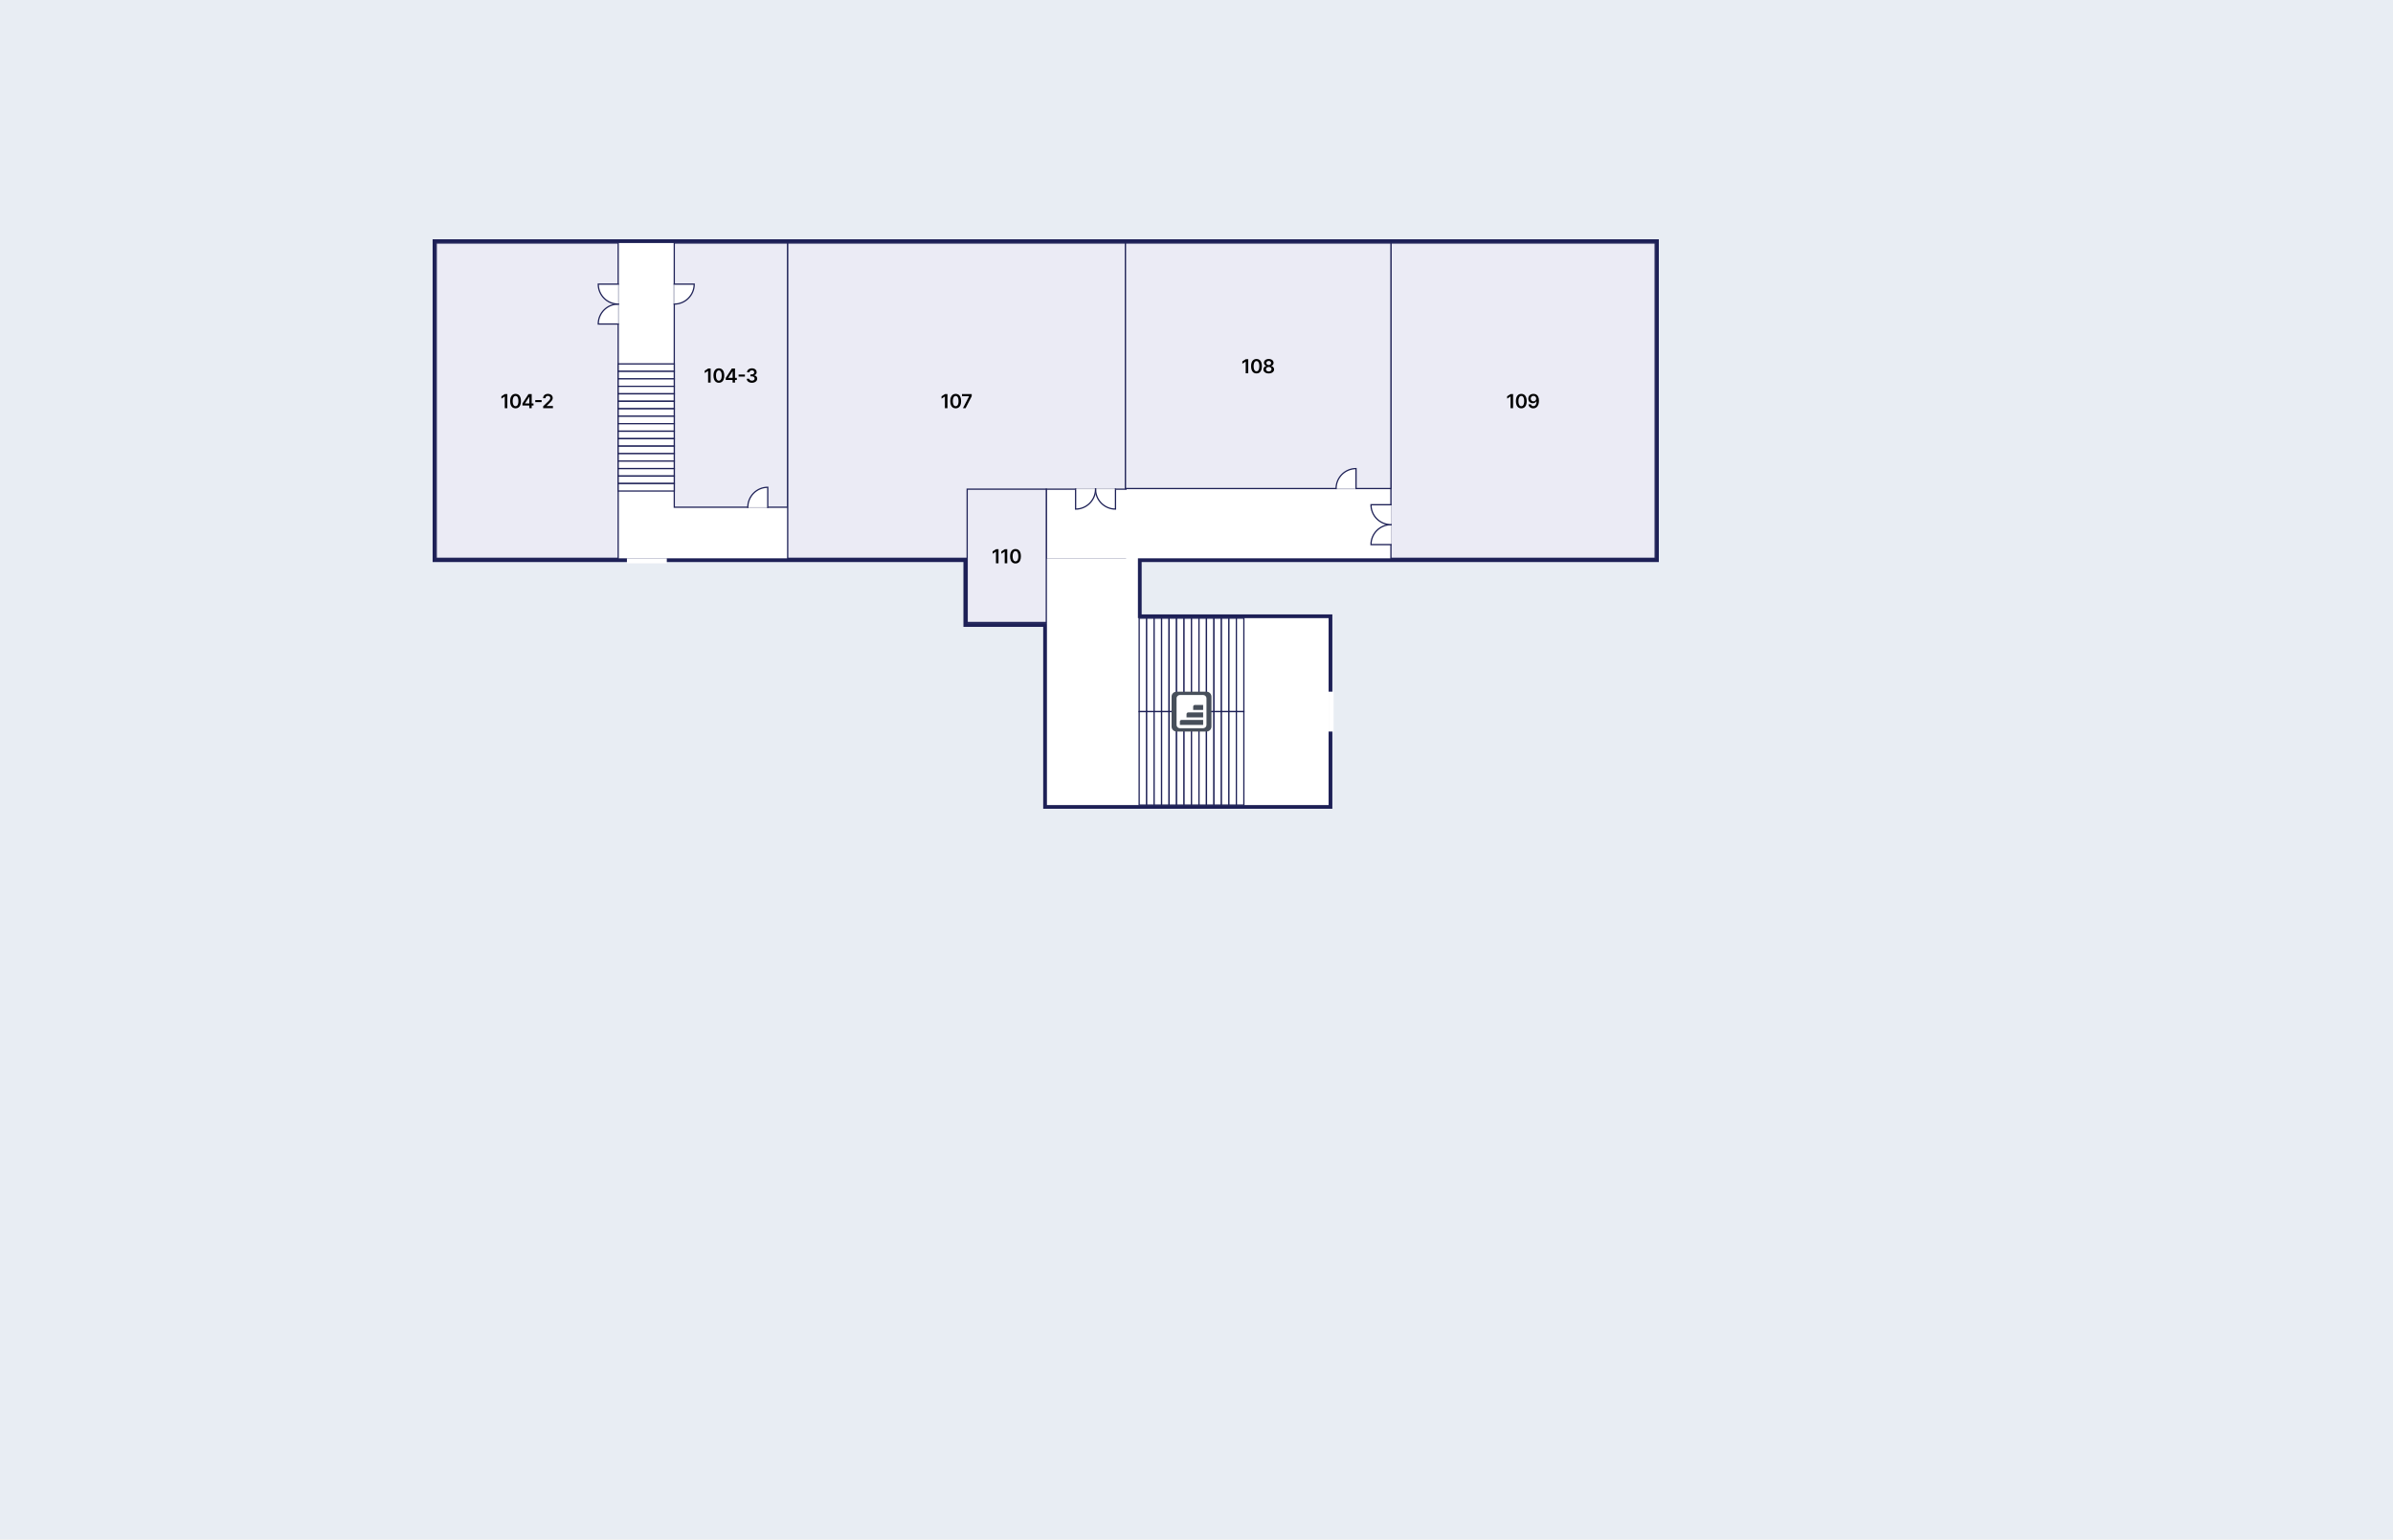
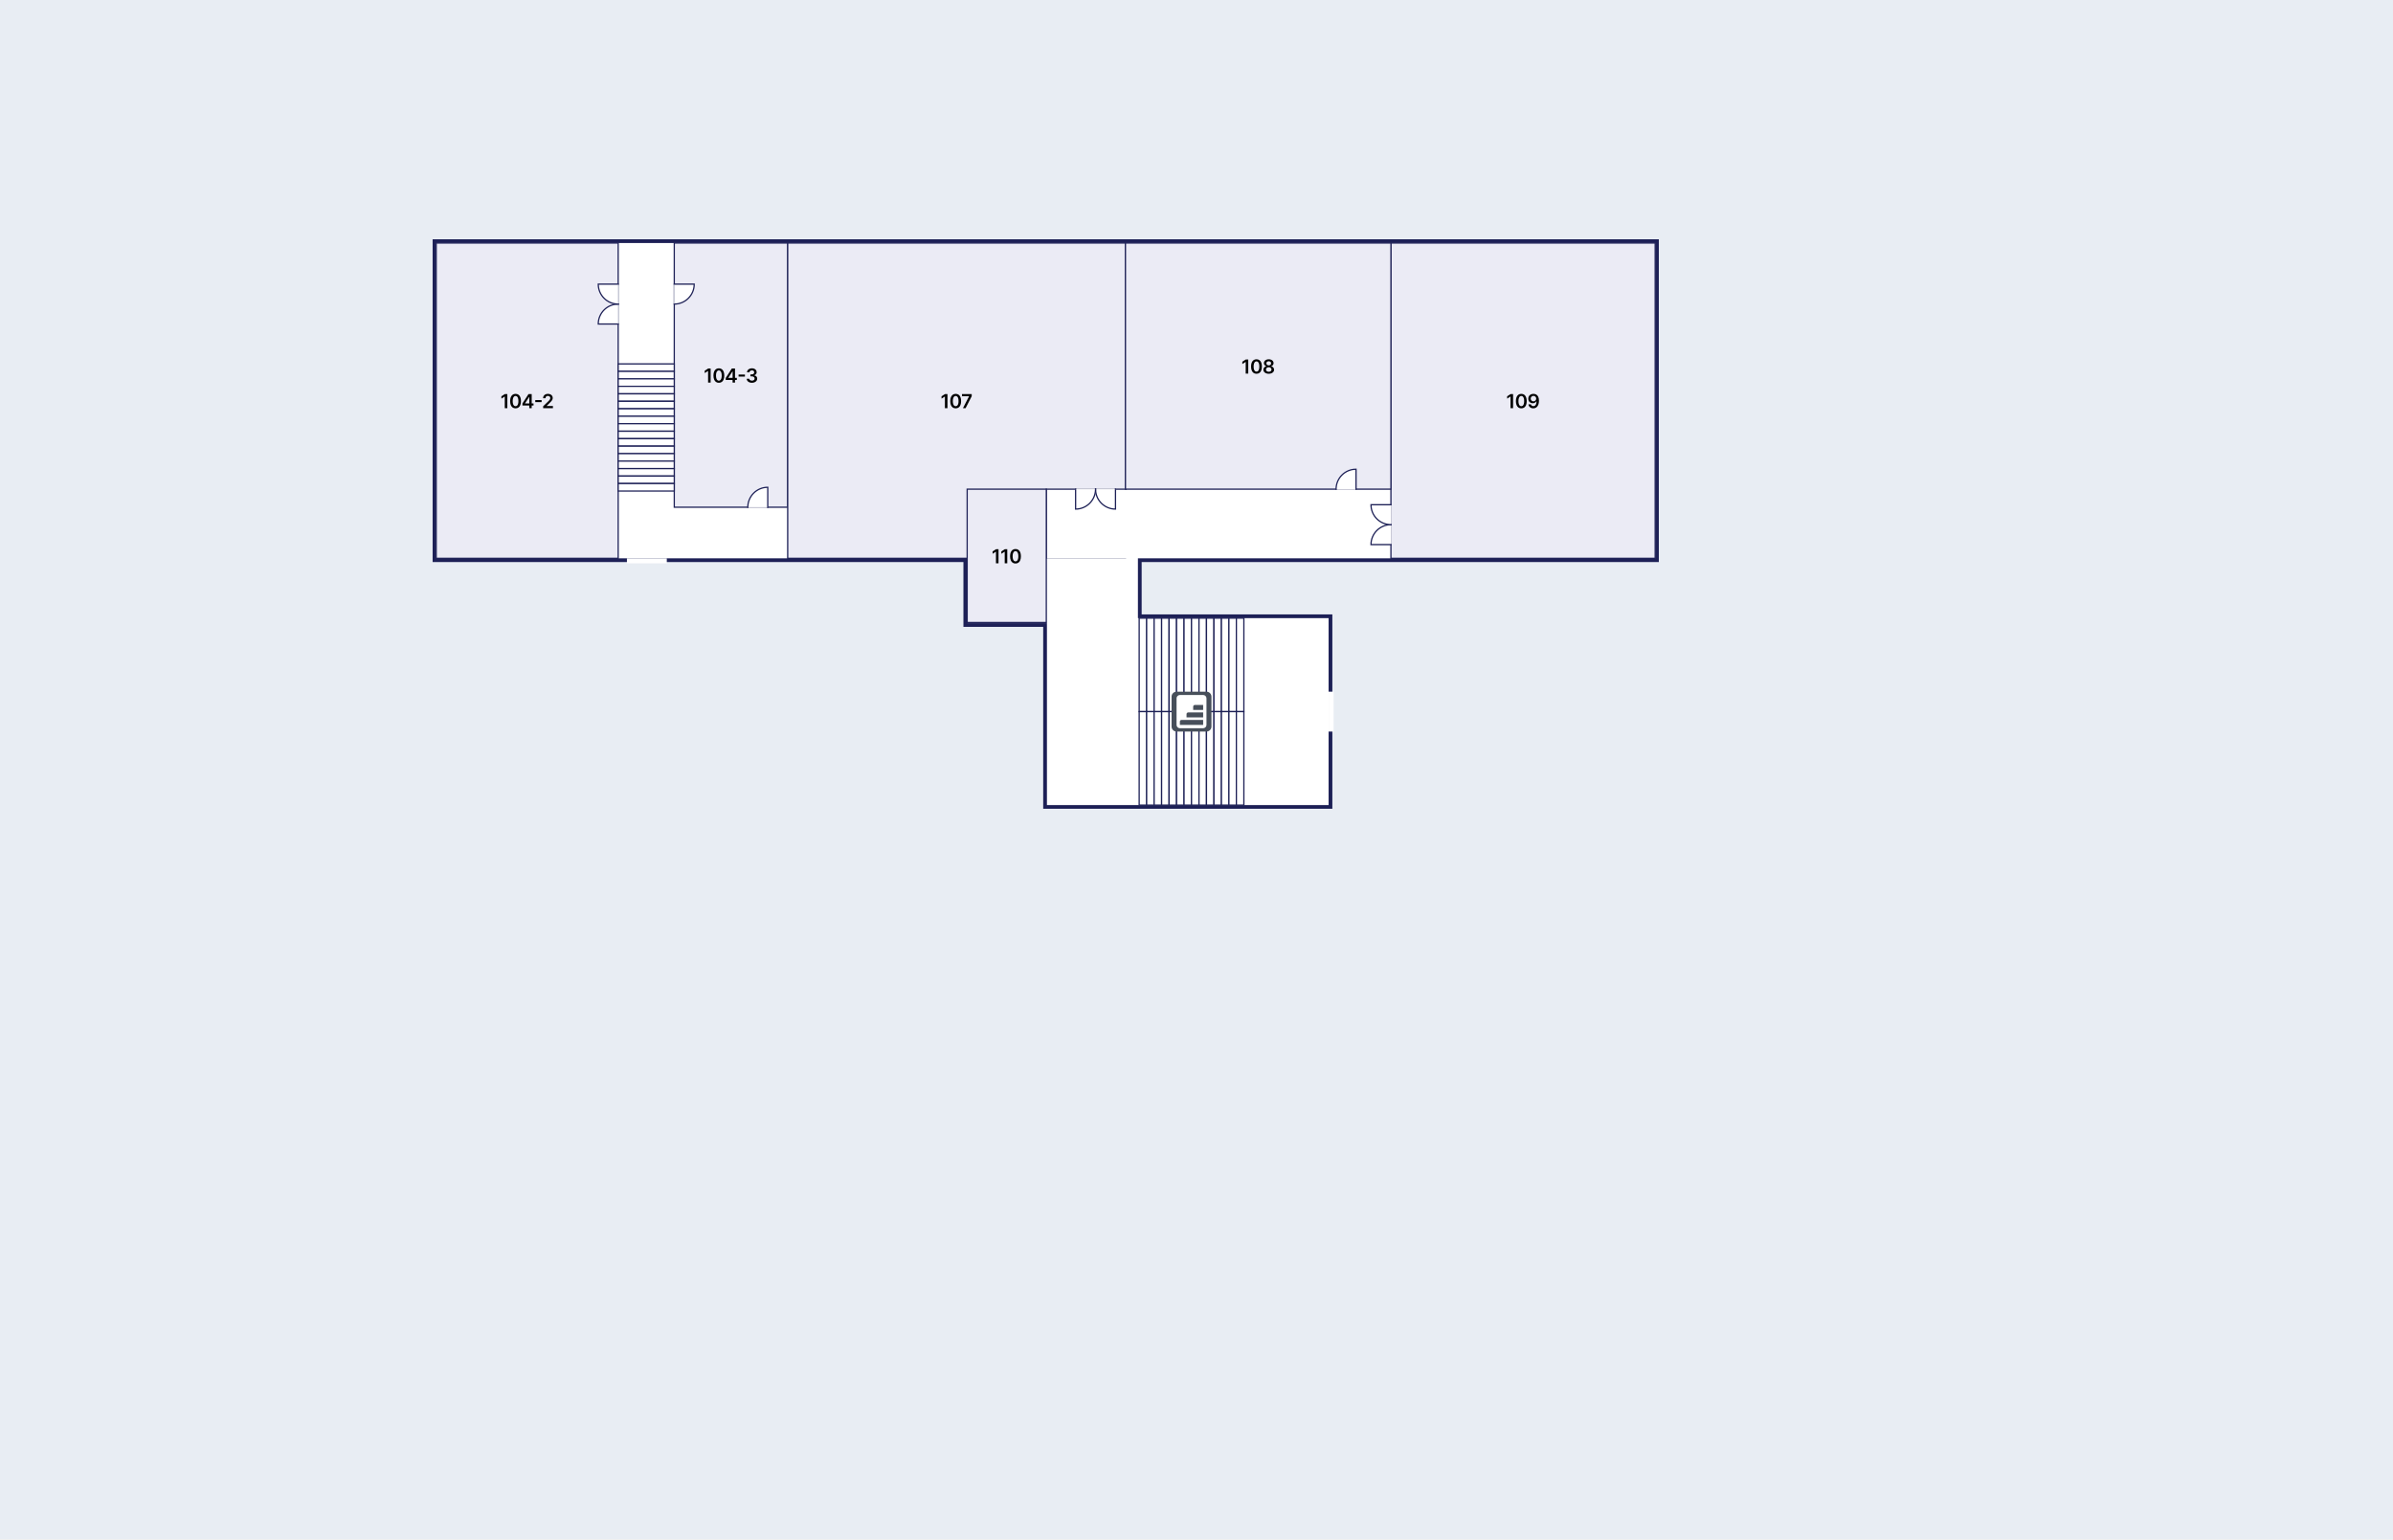
<svg xmlns="http://www.w3.org/2000/svg" width="1920" height="1235" viewBox="0 0 1920 1235" fill="none">
  <g id="I_1">
    <rect width="1920" height="1235" fill="#E8EDF3" />
    <g id="Visual">
      <g id="Union">
        <mask id="path-1-outside-1_1085_28186" maskUnits="userSpaceOnUse" x="347" y="192" width="984" height="457" fill="black">
          <rect fill="white" x="347" y="192" width="984" height="457" />
          <path d="M1329 449H914V495H1067V647H839V501H775V449H349V194H1329V449Z" />
        </mask>
        <path d="M1329 449H914V495H1067V647H839V501H775V449H349V194H1329V449Z" fill="white" />
        <path d="M1329 449V451H1331V449H1329ZM914 449V447H912V449H914ZM914 495H912V497H914V495ZM1067 495H1069V493H1067V495ZM1067 647V649H1069V647H1067ZM839 647H837V649H839V647ZM839 501H841V499H839V501ZM775 501H773V503H775V501ZM775 449H777V447H775V449ZM349 449H347V451H349V449ZM349 194V192H347V194H349ZM1329 194H1331V192H1329V194ZM1329 449V447H914V449V451H1329V449ZM914 449H912V495H914H916V449H914ZM914 495V497H1067V495V493H914V495ZM1067 495H1065V647H1067H1069V495H1067ZM1067 647V645H839V647V649H1067V647ZM839 647H841V501H839H837V647H839ZM839 501V499H775V501V503H839V501ZM775 501H777V449H775H773V501H775ZM775 449V447H349V449V451H775V449ZM349 449H351V194H349H347V449H349ZM349 194V196H1329V194V192H349V194ZM1329 194H1327V449H1329H1331V194H1329Z" fill="#1D2056" mask="url(#path-1-outside-1_1085_28186)" />
      </g>
      <g id="Union_2">
        <path d="M1329 449H914V495H1067V647H839V501H775V449H349V194H1329V449Z" fill="white" />
        <path d="M1329 449V450H1330V449H1329ZM914 449V448H913V449H914ZM914 495H913V496H914V495ZM1067 495H1068V494H1067V495ZM1067 647V648H1068V647H1067ZM839 647H838V648H839V647ZM839 501H840V500H839V501ZM775 501H774V502H775V501ZM775 449H776V448H775V449ZM349 449H348V450H349V449ZM349 194V193H348V194H349ZM1329 194H1330V193H1329V194ZM1329 449V448H914V449V450H1329V449ZM914 449H913V495H914H915V449H914ZM914 495V496H1067V495V494H914V495ZM1067 495H1066V647H1067H1068V495H1067ZM1067 647V646H839V647V648H1067V647ZM839 647H840V501H839H838V647H839ZM839 501V500H775V501V502H839V501ZM775 501H776V449H775H774V501H775ZM775 449V448H349V449V450H775V449ZM349 449H350V194H349H348V449H349ZM349 194V195H1329V194V193H349V194ZM1329 194H1328V449H1329H1330V194H1329Z" fill="#1D2056" />
      </g>
      <g id="room">
        <rect x="350" y="195" width="146" height="253" fill="#EBEBF5" />
        <rect x="350" y="195" width="146" height="253" stroke="#1D2056" />
        <path id="104-2" d="M407.046 327.5H404.999V318.172H404.937L402.288 319.867V318L405.093 316.188H407.046V327.5ZM413.648 327.656C412.742 327.656 411.963 327.43 411.312 326.977C410.666 326.523 410.169 325.862 409.82 324.992C409.476 324.117 409.304 323.068 409.304 321.844C409.304 320.62 409.476 319.573 409.82 318.703C410.169 317.833 410.669 317.172 411.32 316.719C411.971 316.26 412.747 316.031 413.648 316.031C414.549 316.031 415.325 316.26 415.976 316.719C416.632 317.172 417.132 317.836 417.476 318.711C417.82 319.581 417.992 320.625 417.992 321.844C417.992 323.073 417.82 324.122 417.476 324.992C417.138 325.862 416.64 326.523 415.984 326.977C415.333 327.43 414.554 327.656 413.648 327.656ZM413.648 325.945C414.122 325.945 414.531 325.792 414.875 325.484C415.218 325.172 415.481 324.711 415.664 324.102C415.851 323.487 415.942 322.734 415.937 321.844C415.937 320.958 415.843 320.208 415.656 319.594C415.474 318.974 415.211 318.508 414.867 318.195C414.528 317.878 414.122 317.719 413.648 317.719C413.174 317.719 412.765 317.878 412.422 318.195C412.083 318.508 411.82 318.974 411.632 319.594C411.445 320.208 411.351 320.958 411.351 321.844C411.351 322.734 411.442 323.487 411.625 324.102C411.812 324.711 412.078 325.172 412.422 325.484C412.765 325.792 413.174 325.945 413.648 325.945ZM419.164 323.773L424.055 316.188H425.398V318.5H424.562L421.25 323.633V323.727H428.078V325.391H419.164V323.773ZM424.656 324.906L424.68 324.172V316.188H426.602V327.5H424.656V324.906ZM434.555 322.664H429.461V321.023H434.555V322.664ZM435.782 326.023L439.774 322.18C440.212 321.742 440.55 321.385 440.79 321.109C441.029 320.828 441.212 320.549 441.337 320.273C441.462 319.997 441.524 319.706 441.524 319.398C441.524 319.06 441.438 318.76 441.266 318.5C441.094 318.24 440.863 318.039 440.571 317.898C440.279 317.753 439.946 317.68 439.571 317.68C439.196 317.68 438.863 317.758 438.571 317.914C438.279 318.065 438.055 318.284 437.899 318.57C437.743 318.857 437.665 319.188 437.665 319.562H435.735C435.735 318.859 435.899 318.242 436.227 317.711C436.555 317.174 437.011 316.76 437.594 316.469C438.183 316.177 438.852 316.031 439.602 316.031C440.363 316.031 441.034 316.172 441.618 316.453C442.201 316.734 442.654 317.122 442.977 317.617C443.305 318.112 443.469 318.674 443.469 319.305C443.469 319.742 443.386 320.164 443.219 320.57C443.053 320.977 442.766 321.424 442.36 321.914C441.959 322.404 441.383 323.003 440.633 323.711L438.618 325.711V325.797H443.641V327.5H435.79L435.782 326.023Z" fill="black" />
      </g>
      <g id="room_2">
        <rect x="541" y="195" width="91" height="212" fill="#EBEBF5" />
        <rect x="541" y="195" width="91" height="212" stroke="#1D2056" />
        <path id="104-3" d="M570.171 307H568.124V297.672H568.062L565.413 299.367V297.5L568.218 295.688H570.171V307ZM576.773 307.156C575.867 307.156 575.088 306.93 574.437 306.477C573.791 306.023 573.294 305.362 572.945 304.492C572.601 303.617 572.429 302.568 572.429 301.344C572.429 300.12 572.601 299.073 572.945 298.203C573.294 297.333 573.794 296.672 574.445 296.219C575.096 295.76 575.872 295.531 576.773 295.531C577.674 295.531 578.45 295.76 579.101 296.219C579.757 296.672 580.257 297.336 580.601 298.211C580.945 299.081 581.117 300.125 581.117 301.344C581.117 302.573 580.945 303.622 580.601 304.492C580.263 305.362 579.765 306.023 579.109 306.477C578.458 306.93 577.679 307.156 576.773 307.156ZM576.773 305.445C577.247 305.445 577.656 305.292 578 304.984C578.343 304.672 578.606 304.211 578.789 303.602C578.976 302.987 579.067 302.234 579.062 301.344C579.062 300.458 578.968 299.708 578.781 299.094C578.599 298.474 578.336 298.008 577.992 297.695C577.653 297.378 577.247 297.219 576.773 297.219C576.299 297.219 575.89 297.378 575.547 297.695C575.208 298.008 574.945 298.474 574.757 299.094C574.57 299.708 574.476 300.458 574.476 301.344C574.476 302.234 574.567 302.987 574.75 303.602C574.937 304.211 575.203 304.672 575.547 304.984C575.89 305.292 576.299 305.445 576.773 305.445ZM582.289 303.273L587.18 295.688H588.523V298H587.688L584.375 303.133V303.227H591.203V304.891H582.289V303.273ZM587.781 304.406L587.805 303.672V295.688H589.727V307H587.781V304.406ZM597.68 302.164H592.586V300.523H597.68V302.164ZM603.298 307.156C602.501 307.156 601.787 307.021 601.157 306.75C600.527 306.479 600.032 306.099 599.673 305.609C599.318 305.115 599.131 304.555 599.11 303.93H601.165C601.186 304.221 601.29 304.482 601.477 304.711C601.665 304.94 601.917 305.12 602.235 305.25C602.553 305.375 602.904 305.438 603.29 305.438C603.701 305.438 604.071 305.367 604.399 305.227C604.732 305.081 604.99 304.883 605.173 304.633C605.355 304.378 605.443 304.086 605.438 303.758C605.443 303.409 605.352 303.104 605.165 302.844C604.982 302.578 604.712 302.372 604.352 302.227C603.998 302.076 603.579 302 603.094 302H602.087V300.43H603.094C603.495 300.43 603.85 300.362 604.157 300.227C604.469 300.086 604.709 299.891 604.876 299.641C605.048 299.391 605.133 299.104 605.133 298.781C605.133 298.464 605.058 298.185 604.907 297.945C604.761 297.701 604.55 297.513 604.274 297.383C604.003 297.247 603.686 297.18 603.321 297.18C602.967 297.18 602.636 297.245 602.329 297.375C602.027 297.5 601.782 297.68 601.594 297.914C601.412 298.143 601.313 298.417 601.298 298.734H599.337C599.363 298.109 599.55 297.555 599.899 297.07C600.253 296.586 600.73 296.208 601.329 295.938C601.928 295.667 602.594 295.531 603.329 295.531C604.079 295.531 604.738 295.669 605.305 295.945C605.878 296.221 606.321 296.599 606.633 297.078C606.951 297.552 607.105 298.081 607.094 298.664C607.105 299.076 607.024 299.453 606.852 299.797C606.68 300.135 606.436 300.417 606.118 300.641C605.8 300.865 605.436 301.021 605.024 301.109V301.195C605.555 301.263 606.008 301.419 606.383 301.664C606.758 301.904 607.045 302.211 607.243 302.586C607.441 302.956 607.534 303.38 607.524 303.859C607.534 304.479 607.355 305.042 606.985 305.547C606.62 306.047 606.115 306.44 605.469 306.727C604.829 307.013 604.105 307.156 603.298 307.156Z" fill="black" />
      </g>
      <rect id="Rectangle 240653285" x="1066" y="555" width="4" height="32" fill="white" />
      <rect id="Rectangle 240653300" x="535" y="448" width="4" height="32" transform="rotate(90 535 448)" fill="white" />
      <g id="room_3">
        <rect x="632" y="195" width="271" height="253" fill="#EBEBF5" />
        <rect x="632" y="195" width="271" height="253" stroke="#1D2056" />
        <path id="107" d="M760.187 327.5H758.14V318.172H758.078L755.429 319.867V318L758.234 316.188H760.187V327.5ZM766.789 327.656C765.883 327.656 765.104 327.43 764.453 326.977C763.807 326.523 763.31 325.862 762.961 324.992C762.617 324.117 762.445 323.068 762.445 321.844C762.445 320.62 762.617 319.573 762.961 318.703C763.31 317.833 763.81 317.172 764.461 316.719C765.112 316.26 765.888 316.031 766.789 316.031C767.69 316.031 768.466 316.26 769.117 316.719C769.773 317.172 770.273 317.836 770.617 318.711C770.961 319.581 771.133 320.625 771.133 321.844C771.133 323.073 770.961 324.122 770.617 324.992C770.279 325.862 769.781 326.523 769.125 326.977C768.474 327.43 767.695 327.656 766.789 327.656ZM766.789 325.945C767.263 325.945 767.672 325.792 768.016 325.484C768.359 325.172 768.622 324.711 768.805 324.102C768.992 323.487 769.083 322.734 769.078 321.844C769.078 320.958 768.984 320.208 768.797 319.594C768.615 318.974 768.352 318.508 768.008 318.195C767.669 317.878 767.263 317.719 766.789 317.719C766.315 317.719 765.906 317.878 765.562 318.195C765.224 318.508 764.961 318.974 764.773 319.594C764.586 320.208 764.492 320.958 764.492 321.844C764.492 322.734 764.583 323.487 764.766 324.102C764.953 324.711 765.219 325.172 765.562 325.484C765.906 325.792 766.315 325.945 766.789 325.945ZM777.532 317.961V317.891H771.836V316.188H779.641V317.93L774.735 327.5H772.625L777.532 317.961Z" fill="black" />
      </g>
      <g id="Rectangle 240653298">
        <mask id="path-13-inside-2_1085_28186" fill="white">
          <path d="M839 392H904V448H839V392Z" />
        </mask>
        <path d="M839 392H904V448H839V392Z" fill="white" />
        <path d="M839 392V391H838V392H839ZM839 392V393H904V392V391H839V392ZM839 448H840V392H839H838V448H839Z" fill="#1D2056" mask="url(#path-13-inside-2_1085_28186)" />
      </g>
      <rect id="Rectangle 240653299" x="840" y="448" width="64" height="1" fill="white" />
      <g id="room_4">
        <rect x="1116" y="195" width="212" height="253" fill="#EBEBF5" />
        <rect x="1116" y="195" width="212" height="253" stroke="#1D2056" />
        <path id="109" d="M1214.01 327.5H1211.96V318.172H1211.9L1209.25 319.867V318L1212.05 316.188H1214.01V327.5ZM1220.61 327.656C1219.7 327.656 1218.92 327.43 1218.27 326.977C1217.63 326.523 1217.13 325.862 1216.78 324.992C1216.44 324.117 1216.27 323.068 1216.27 321.844C1216.27 320.62 1216.44 319.573 1216.78 318.703C1217.13 317.833 1217.63 317.172 1218.28 316.719C1218.93 316.26 1219.71 316.031 1220.61 316.031C1221.51 316.031 1222.29 316.26 1222.94 316.719C1223.59 317.172 1224.09 317.836 1224.44 318.711C1224.78 319.581 1224.95 320.625 1224.95 321.844C1224.95 323.073 1224.78 324.122 1224.44 324.992C1224.1 325.862 1223.6 326.523 1222.95 326.977C1222.29 327.43 1221.52 327.656 1220.61 327.656ZM1220.61 325.945C1221.08 325.945 1221.49 325.792 1221.84 325.484C1222.18 325.172 1222.44 324.711 1222.62 324.102C1222.81 323.487 1222.9 322.734 1222.9 321.844C1222.9 320.958 1222.8 320.208 1222.62 319.594C1222.43 318.974 1222.17 318.508 1221.83 318.195C1221.49 317.878 1221.08 317.719 1220.61 317.719C1220.14 317.719 1219.73 317.878 1219.38 318.195C1219.04 318.508 1218.78 318.974 1218.59 319.594C1218.41 320.208 1218.31 320.958 1218.31 321.844C1218.31 322.734 1218.4 323.487 1218.59 324.102C1218.77 324.711 1219.04 325.172 1219.38 325.484C1219.73 325.792 1220.14 325.945 1220.61 325.945ZM1230.36 316.031C1231.16 316.031 1231.89 316.208 1232.55 316.562C1233.21 316.917 1233.74 317.5 1234.15 318.312C1234.56 319.125 1234.77 320.188 1234.77 321.5C1234.77 322.781 1234.59 323.885 1234.22 324.812C1233.85 325.734 1233.33 326.44 1232.64 326.93C1231.96 327.414 1231.16 327.656 1230.23 327.656C1229.53 327.656 1228.89 327.518 1228.32 327.242C1227.75 326.961 1227.29 326.578 1226.95 326.094C1226.6 325.604 1226.38 325.049 1226.3 324.43H1228.3C1228.37 324.727 1228.49 324.984 1228.66 325.203C1228.84 325.422 1229.06 325.591 1229.33 325.711C1229.59 325.831 1229.9 325.891 1230.23 325.891C1230.78 325.891 1231.24 325.737 1231.62 325.43C1232 325.122 1232.29 324.68 1232.49 324.102C1232.7 323.518 1232.8 322.826 1232.8 322.023H1232.68C1232.49 322.341 1232.25 322.617 1231.95 322.852C1231.66 323.086 1231.33 323.266 1230.95 323.391C1230.58 323.516 1230.19 323.578 1229.78 323.578C1229.11 323.578 1228.51 323.422 1227.96 323.109C1227.41 322.792 1226.98 322.354 1226.66 321.797C1226.35 321.234 1226.19 320.607 1226.19 319.914C1226.19 319.174 1226.36 318.51 1226.7 317.922C1227.05 317.328 1227.54 316.865 1228.17 316.531C1228.81 316.193 1229.54 316.026 1230.36 316.031ZM1230.36 317.672C1229.95 317.672 1229.58 317.771 1229.24 317.969C1228.91 318.161 1228.65 318.424 1228.45 318.758C1228.26 319.091 1228.16 319.458 1228.16 319.859C1228.17 320.26 1228.27 320.628 1228.45 320.961C1228.64 321.289 1228.9 321.549 1229.23 321.742C1229.56 321.935 1229.92 322.031 1230.34 322.031C1230.75 322.031 1231.12 321.93 1231.46 321.727C1231.8 321.523 1232.07 321.255 1232.27 320.922C1232.47 320.583 1232.57 320.224 1232.56 319.844C1232.56 319.453 1232.47 319.094 1232.27 318.766C1232.08 318.432 1231.82 318.167 1231.48 317.969C1231.16 317.771 1230.78 317.672 1230.36 317.672Z" fill="black" />
      </g>
      <g id="room_5">
-         <rect x="903" y="195" width="213" height="197" fill="#EBEBF5" />
-         <rect x="903" y="195" width="213" height="197" stroke="#1D2056" />
-         <path id="108" d="M1001.52 299.5H999.476V290.172H999.414L996.765 291.867V290L999.57 288.188H1001.52V299.5ZM1008.12 299.656C1007.22 299.656 1006.44 299.43 1005.79 298.977C1005.14 298.523 1004.65 297.862 1004.3 296.992C1003.95 296.117 1003.78 295.068 1003.78 293.844C1003.78 292.62 1003.95 291.573 1004.3 290.703C1004.65 289.833 1005.15 289.172 1005.8 288.719C1006.45 288.26 1007.22 288.031 1008.12 288.031C1009.03 288.031 1009.8 288.26 1010.45 288.719C1011.11 289.172 1011.61 289.836 1011.95 290.711C1012.3 291.581 1012.47 292.625 1012.47 293.844C1012.47 295.073 1012.3 296.122 1011.95 296.992C1011.61 297.862 1011.12 298.523 1010.46 298.977C1009.81 299.43 1009.03 299.656 1008.12 299.656ZM1008.12 297.945C1008.6 297.945 1009.01 297.792 1009.35 297.484C1009.7 297.172 1009.96 296.711 1010.14 296.102C1010.33 295.487 1010.42 294.734 1010.41 293.844C1010.41 292.958 1010.32 292.208 1010.13 291.594C1009.95 290.974 1009.69 290.508 1009.34 290.195C1009.01 289.878 1008.6 289.719 1008.12 289.719C1007.65 289.719 1007.24 289.878 1006.9 290.195C1006.56 290.508 1006.3 290.974 1006.11 291.594C1005.92 292.208 1005.83 292.958 1005.83 293.844C1005.83 294.734 1005.92 295.487 1006.1 296.102C1006.29 296.711 1006.55 297.172 1006.9 297.484C1007.24 297.792 1007.65 297.945 1008.12 297.945ZM1017.96 299.656C1017.13 299.656 1016.39 299.518 1015.74 299.242C1015.09 298.966 1014.58 298.586 1014.21 298.102C1013.85 297.617 1013.66 297.073 1013.66 296.469C1013.66 296 1013.77 295.562 1013.98 295.156C1014.19 294.75 1014.48 294.414 1014.85 294.148C1015.23 293.883 1015.64 293.716 1016.09 293.648V293.578C1015.7 293.49 1015.36 293.328 1015.06 293.094C1014.75 292.854 1014.52 292.557 1014.34 292.203C1014.18 291.849 1014.09 291.469 1014.09 291.062C1014.09 290.484 1014.26 289.966 1014.59 289.508C1014.93 289.044 1015.39 288.682 1015.98 288.422C1016.57 288.161 1017.23 288.031 1017.96 288.031C1018.69 288.031 1019.35 288.161 1019.94 288.422C1020.53 288.682 1021 289.044 1021.33 289.508C1021.66 289.966 1021.83 290.484 1021.83 291.062C1021.83 291.469 1021.74 291.849 1021.57 292.203C1021.4 292.557 1021.16 292.854 1020.86 293.094C1020.56 293.328 1020.21 293.49 1019.83 293.578V293.648C1020.28 293.716 1020.69 293.883 1021.06 294.148C1021.42 294.414 1021.72 294.75 1021.93 295.156C1022.15 295.562 1022.26 296 1022.26 296.469C1022.26 297.073 1022.07 297.617 1021.7 298.102C1021.34 298.586 1020.83 298.966 1020.17 299.242C1019.52 299.518 1018.78 299.656 1017.96 299.656ZM1017.96 298.047C1018.4 298.047 1018.78 297.974 1019.11 297.828C1019.44 297.677 1019.7 297.469 1019.88 297.203C1020.07 296.938 1020.16 296.633 1020.16 296.289C1020.16 295.935 1020.06 295.617 1019.88 295.336C1019.69 295.049 1019.42 294.828 1019.09 294.672C1018.75 294.51 1018.38 294.43 1017.96 294.43C1017.54 294.43 1017.17 294.51 1016.83 294.672C1016.49 294.828 1016.23 295.049 1016.04 295.336C1015.85 295.617 1015.76 295.935 1015.77 296.289C1015.76 296.633 1015.85 296.938 1016.03 297.203C1016.21 297.469 1016.47 297.677 1016.81 297.828C1017.14 297.974 1017.52 298.047 1017.96 298.047ZM1017.96 292.922C1018.32 292.922 1018.64 292.852 1018.93 292.711C1019.22 292.565 1019.44 292.367 1019.6 292.117C1019.76 291.867 1019.84 291.581 1019.84 291.258C1019.84 290.94 1019.76 290.656 1019.6 290.406C1019.45 290.156 1019.22 289.964 1018.94 289.828C1018.65 289.693 1018.33 289.625 1017.96 289.625C1017.59 289.625 1017.26 289.693 1016.98 289.828C1016.69 289.964 1016.47 290.156 1016.31 290.406C1016.16 290.656 1016.08 290.94 1016.08 291.258C1016.08 291.581 1016.16 291.867 1016.32 292.117C1016.48 292.367 1016.7 292.565 1016.98 292.711C1017.27 292.852 1017.6 292.922 1017.96 292.922Z" fill="black" />
+         <rect x="903" y="195" width="213" height="197.5" fill="#EBEBF5" />
+         <rect x="903" y="195" width="213" height="197.5" stroke="#1D2056" />
+         <path id="108" d="M1001.52 299.75H999.476V290.422H999.414L996.765 292.117V290.25L999.57 288.438H1001.52V299.75ZM1008.12 299.906C1007.22 299.906 1006.44 299.68 1005.79 299.227C1005.14 298.773 1004.65 298.112 1004.3 297.242C1003.95 296.367 1003.78 295.318 1003.78 294.094C1003.78 292.87 1003.95 291.823 1004.3 290.953C1004.65 290.083 1005.15 289.422 1005.8 288.969C1006.45 288.51 1007.22 288.281 1008.12 288.281C1009.03 288.281 1009.8 288.51 1010.45 288.969C1011.11 289.422 1011.61 290.086 1011.95 290.961C1012.3 291.831 1012.47 292.875 1012.47 294.094C1012.47 295.323 1012.3 296.372 1011.95 297.242C1011.61 298.112 1011.12 298.773 1010.46 299.227C1009.81 299.68 1009.03 299.906 1008.12 299.906ZM1008.12 298.195C1008.6 298.195 1009.01 298.042 1009.35 297.734C1009.7 297.422 1009.96 296.961 1010.14 296.352C1010.33 295.737 1010.42 294.984 1010.41 294.094C1010.41 293.208 1010.32 292.458 1010.13 291.844C1009.95 291.224 1009.69 290.758 1009.34 290.445C1009.01 290.128 1008.6 289.969 1008.12 289.969C1007.65 289.969 1007.24 290.128 1006.9 290.445C1006.56 290.758 1006.3 291.224 1006.11 291.844C1005.92 292.458 1005.83 293.208 1005.83 294.094C1005.83 294.984 1005.92 295.737 1006.1 296.352C1006.29 296.961 1006.55 297.422 1006.9 297.734C1007.24 298.042 1007.65 298.195 1008.12 298.195ZM1017.96 299.906C1017.13 299.906 1016.39 299.768 1015.74 299.492C1015.09 299.216 1014.58 298.836 1014.21 298.352C1013.85 297.867 1013.66 297.323 1013.66 296.719C1013.66 296.25 1013.77 295.812 1013.98 295.406C1014.19 295 1014.48 294.664 1014.85 294.398C1015.23 294.133 1015.64 293.966 1016.09 293.898V293.828C1015.7 293.74 1015.36 293.578 1015.06 293.344C1014.75 293.104 1014.52 292.807 1014.34 292.453C1014.18 292.099 1014.09 291.719 1014.09 291.312C1014.09 290.734 1014.26 290.216 1014.59 289.758C1014.93 289.294 1015.39 288.932 1015.98 288.672C1016.57 288.411 1017.23 288.281 1017.96 288.281C1018.69 288.281 1019.35 288.411 1019.94 288.672C1020.53 288.932 1021 289.294 1021.33 289.758C1021.66 290.216 1021.83 290.734 1021.83 291.312C1021.83 291.719 1021.74 292.099 1021.57 292.453C1021.4 292.807 1021.16 293.104 1020.86 293.344C1020.56 293.578 1020.21 293.74 1019.83 293.828V293.898C1020.28 293.966 1020.69 294.133 1021.06 294.398C1021.42 294.664 1021.72 295 1021.93 295.406C1022.15 295.812 1022.26 296.25 1022.26 296.719C1022.26 297.323 1022.07 297.867 1021.7 298.352C1021.34 298.836 1020.83 299.216 1020.17 299.492C1019.52 299.768 1018.78 299.906 1017.96 299.906ZM1017.96 298.297C1018.4 298.297 1018.78 298.224 1019.11 298.078C1019.44 297.927 1019.7 297.719 1019.88 297.453C1020.07 297.188 1020.16 296.883 1020.16 296.539C1020.16 296.185 1020.06 295.867 1019.88 295.586C1019.69 295.299 1019.42 295.078 1019.09 294.922C1018.75 294.76 1018.38 294.68 1017.96 294.68C1017.54 294.68 1017.17 294.76 1016.83 294.922C1016.49 295.078 1016.23 295.299 1016.04 295.586C1015.85 295.867 1015.76 296.185 1015.77 296.539C1015.76 296.883 1015.85 297.188 1016.03 297.453C1016.21 297.719 1016.47 297.927 1016.81 298.078C1017.14 298.224 1017.52 298.297 1017.96 298.297ZM1017.96 293.172C1018.32 293.172 1018.64 293.102 1018.93 292.961C1019.22 292.815 1019.44 292.617 1019.6 292.367C1019.76 292.117 1019.84 291.831 1019.84 291.508C1019.84 291.19 1019.76 290.906 1019.6 290.656C1019.45 290.406 1019.22 290.214 1018.94 290.078C1018.65 289.943 1018.33 289.875 1017.96 289.875C1017.59 289.875 1017.26 289.943 1016.98 290.078C1016.69 290.214 1016.47 290.406 1016.31 290.656C1016.16 290.906 1016.08 291.19 1016.08 291.508C1016.08 291.831 1016.16 292.117 1016.32 292.367C1016.48 292.617 1016.7 292.815 1016.98 292.961C1017.27 293.102 1017.6 293.172 1017.96 293.172Z" fill="black" />
      </g>
      <g id="room_6">
        <rect x="776" y="392.5" width="63.5" height="107" fill="#EBEBF5" />
        <rect x="776" y="392.5" width="63.5" height="107" stroke="#1D2056" />
        <path id="110" d="M801.148 452H799.101V442.672H799.039L796.39 444.367V442.5L799.195 440.688H801.148V452ZM808.172 452H806.125V442.672H806.062L803.414 444.367V442.5L806.219 440.688H808.172V452ZM814.774 452.156C813.867 452.156 813.089 451.93 812.438 451.477C811.792 451.023 811.295 450.362 810.946 449.492C810.602 448.617 810.43 447.568 810.43 446.344C810.43 445.12 810.602 444.073 810.946 443.203C811.295 442.333 811.795 441.672 812.446 441.219C813.097 440.76 813.873 440.531 814.774 440.531C815.675 440.531 816.451 440.76 817.102 441.219C817.758 441.672 818.258 442.336 818.602 443.211C818.946 444.081 819.117 445.125 819.117 446.344C819.117 447.573 818.946 448.622 818.602 449.492C818.263 450.362 817.766 451.023 817.11 451.477C816.459 451.93 815.68 452.156 814.774 452.156ZM814.774 450.445C815.248 450.445 815.657 450.292 816 449.984C816.344 449.672 816.607 449.211 816.789 448.602C816.977 447.987 817.068 447.234 817.063 446.344C817.063 445.458 816.969 444.708 816.782 444.094C816.599 443.474 816.336 443.008 815.992 442.695C815.654 442.378 815.248 442.219 814.774 442.219C814.3 442.219 813.891 442.378 813.547 442.695C813.209 443.008 812.946 443.474 812.758 444.094C812.571 444.708 812.477 445.458 812.477 446.344C812.477 447.234 812.568 447.987 812.75 448.602C812.938 449.211 813.203 449.672 813.547 449.984C813.891 450.292 814.3 450.445 814.774 450.445Z" fill="black" />
      </g>
      <g id="Frame 2087332189">
        <g id="stair">
          <rect id="Rectangle 240653086" x="914" y="496" width="6" height="75" fill="white" stroke="#1D2056" />
        </g>
        <g id="stair_2">
          <rect id="Rectangle 240653086_2" x="920" y="496" width="6" height="75" fill="white" stroke="#1D2056" />
        </g>
        <g id="stair_3">
          <rect id="Rectangle 240653086_3" x="926" y="496" width="6" height="75" fill="white" stroke="#1D2056" />
        </g>
        <g id="stair_4">
          <rect id="Rectangle 240653086_4" x="932" y="496" width="6" height="75" fill="white" stroke="#1D2056" />
        </g>
        <g id="stair_5">
          <rect id="Rectangle 240653086_5" x="938" y="496" width="6" height="75" fill="white" stroke="#1D2056" />
        </g>
        <g id="stair_6">
          <rect id="Rectangle 240653086_6" x="944" y="496" width="6" height="75" fill="white" stroke="#1D2056" />
        </g>
        <g id="stair_7">
          <rect id="Rectangle 240653086_7" x="950" y="496" width="6" height="75" fill="white" stroke="#1D2056" />
        </g>
        <g id="stair_8">
          <rect id="Rectangle 240653086_8" x="956" y="496" width="6" height="75" fill="white" stroke="#1D2056" />
        </g>
        <g id="stair_9">
          <rect id="Rectangle 240653086_9" x="962" y="496" width="6" height="75" fill="white" stroke="#1D2056" />
        </g>
        <g id="stair_10">
          <rect id="Rectangle 240653086_10" x="968" y="496" width="6" height="75" fill="white" stroke="#1D2056" />
        </g>
        <g id="stair_11">
          <rect id="Rectangle 240653086_11" x="974" y="496" width="6" height="75" fill="white" stroke="#1D2056" />
        </g>
        <g id="stair_12">
          <rect id="Rectangle 240653086_12" x="980" y="496" width="6" height="75" fill="white" stroke="#1D2056" />
        </g>
        <g id="stair_13">
          <rect id="Rectangle 240653086_13" x="986" y="496" width="6" height="75" fill="white" stroke="#1D2056" />
        </g>
        <g id="stair_14">
          <rect id="Rectangle 240653086_14" x="992" y="496" width="6" height="75" fill="white" stroke="#1D2056" />
        </g>
      </g>
      <g id="Frame 2087332190">
        <g id="stair_15">
          <rect id="Rectangle 240653086_15" x="914" y="571" width="6" height="75" fill="white" stroke="#1D2056" />
        </g>
        <g id="stair_16">
          <rect id="Rectangle 240653086_16" x="920" y="571" width="6" height="75" fill="white" stroke="#1D2056" />
        </g>
        <g id="stair_17">
          <rect id="Rectangle 240653086_17" x="926" y="571" width="6" height="75" fill="white" stroke="#1D2056" />
        </g>
        <g id="stair_18">
          <rect id="Rectangle 240653086_18" x="932" y="571" width="6" height="75" fill="white" stroke="#1D2056" />
        </g>
        <g id="stair_19">
          <rect id="Rectangle 240653086_19" x="938" y="571" width="6" height="75" fill="white" stroke="#1D2056" />
        </g>
        <g id="stair_20">
          <rect id="Rectangle 240653086_20" x="944" y="571" width="6" height="75" fill="white" stroke="#1D2056" />
        </g>
        <g id="stair_21">
          <rect id="Rectangle 240653086_21" x="950" y="571" width="6" height="75" fill="white" stroke="#1D2056" />
        </g>
        <g id="stair_22">
          <rect id="Rectangle 240653086_22" x="956" y="571" width="6" height="75" fill="white" stroke="#1D2056" />
        </g>
        <g id="stair_23">
          <rect id="Rectangle 240653086_23" x="962" y="571" width="6" height="75" fill="white" stroke="#1D2056" />
        </g>
        <g id="stair_24">
          <rect id="Rectangle 240653086_24" x="968" y="571" width="6" height="75" fill="white" stroke="#1D2056" />
        </g>
        <g id="stair_25">
          <rect id="Rectangle 240653086_25" x="974" y="571" width="6" height="75" fill="white" stroke="#1D2056" />
        </g>
        <g id="stair_26">
          <rect id="Rectangle 240653086_26" x="980" y="571" width="6" height="75" fill="white" stroke="#1D2056" />
        </g>
        <g id="stair_27">
          <rect id="Rectangle 240653086_27" x="986" y="571" width="6" height="75" fill="white" stroke="#1D2056" />
        </g>
        <g id="stair_28">
          <rect id="Rectangle 240653086_28" x="992" y="571" width="6" height="75" fill="white" stroke="#1D2056" />
        </g>
      </g>
      <g id="Frame 2087332188">
        <g id="stair_29">
          <rect id="Rectangle 240653086_29" x="541" y="292" width="6" height="45" transform="rotate(90 541 292)" fill="white" stroke="#1D2056" />
        </g>
        <g id="stair_30">
          <rect id="Rectangle 240653086_30" x="541" y="298" width="6" height="45" transform="rotate(90 541 298)" fill="white" stroke="#1D2056" />
        </g>
        <g id="stair_31">
          <rect id="Rectangle 240653086_31" x="541" y="304" width="6" height="45" transform="rotate(90 541 304)" fill="white" stroke="#1D2056" />
        </g>
        <g id="stair_32">
          <rect id="Rectangle 240653086_32" x="541" y="310" width="6" height="45" transform="rotate(90 541 310)" fill="white" stroke="#1D2056" />
        </g>
        <g id="stair_33">
          <rect id="Rectangle 240653086_33" x="541" y="316" width="6" height="45" transform="rotate(90 541 316)" fill="white" stroke="#1D2056" />
        </g>
        <g id="stair_34">
          <rect id="Rectangle 240653086_34" x="541" y="322" width="6" height="45" transform="rotate(90 541 322)" fill="white" stroke="#1D2056" />
        </g>
        <g id="stair_35">
          <rect id="Rectangle 240653086_35" x="541" y="328" width="6" height="45" transform="rotate(90 541 328)" fill="white" stroke="#1D2056" />
        </g>
        <g id="stair_36">
          <rect id="Rectangle 240653086_36" x="541" y="334" width="6" height="45" transform="rotate(90 541 334)" fill="white" stroke="#1D2056" />
        </g>
        <g id="stair_37">
          <rect id="Rectangle 240653086_37" x="541" y="340" width="6" height="45" transform="rotate(90 541 340)" fill="white" stroke="#1D2056" />
        </g>
        <g id="stair_38">
          <rect id="Rectangle 240653086_38" x="541" y="346" width="6" height="45" transform="rotate(90 541 346)" fill="white" stroke="#1D2056" />
        </g>
        <g id="stair_39">
          <rect id="Rectangle 240653086_39" x="541" y="352" width="6" height="45" transform="rotate(90 541 352)" fill="white" stroke="#1D2056" />
        </g>
        <g id="stair_40">
          <rect id="Rectangle 240653086_40" x="541" y="358" width="6" height="45" transform="rotate(90 541 358)" fill="white" stroke="#1D2056" />
        </g>
        <g id="stair_41">
          <rect id="Rectangle 240653086_41" x="541" y="364" width="6" height="45" transform="rotate(90 541 364)" fill="white" stroke="#1D2056" />
        </g>
        <g id="stair_42">
          <rect id="Rectangle 240653086_42" x="541" y="370" width="6" height="45" transform="rotate(90 541 370)" fill="white" stroke="#1D2056" />
        </g>
        <g id="stair_43">
          <rect id="Rectangle 240653086_43" x="541" y="376" width="6" height="45" transform="rotate(90 541 376)" fill="white" stroke="#1D2056" />
        </g>
        <g id="stair_44">
          <rect id="Rectangle 240653086_44" x="541" y="382" width="6" height="45" transform="rotate(90 541 382)" fill="white" stroke="#1D2056" />
        </g>
        <g id="stair_45">
          <rect id="Rectangle 240653086_45" x="541" y="388" width="6" height="45" transform="rotate(90 541 388)" fill="white" stroke="#1D2056" />
        </g>
      </g>
      <g id="door">
        <path id="Intersect" d="M1116 437L1116 421C1107.16 421 1100 428.163 1100 437L1116 437Z" fill="white" />
        <path id="Intersect_2" d="M1116 437L1100 437C1100 428.163 1107.16 421 1116 421" stroke="#1D2056" />
        <rect id="Rectangle 240653104" width="15" height="0.5" transform="matrix(-4.37114e-08 1 1 4.37114e-08 1116 421.5)" fill="white" />
        <rect id="Rectangle 240653105" width="1" height="0.5" transform="matrix(-4.37114e-08 1 1 4.37114e-08 1116 420.5)" fill="#1D2056" />
        <rect id="Rectangle 240653106" width="1" height="0.5" transform="matrix(-4.37114e-08 1 1 4.37114e-08 1116 436.5)" fill="#1D2056" />
      </g>
      <g id="door_2">
        <path id="Intersect_3" d="M895 392.5L879 392.5C879 401.337 886.163 408.5 895 408.5V392.5Z" fill="white" />
        <path id="Intersect_4" d="M895 392.5V408.5C886.163 408.5 879 401.337 879 392.5" stroke="#1D2056" />
        <rect id="Rectangle 240653104_2" width="15" height="0.5" transform="matrix(1 0 0 -1 879.5 392.5)" fill="white" />
        <rect id="Rectangle 240653105_2" width="1" height="0.5" transform="matrix(1 0 0 -1 878.5 392.5)" fill="#1D2056" />
        <rect id="Rectangle 240653106_2" width="1" height="0.5" transform="matrix(1 0 0 -1 894.5 392.5)" fill="#1D2056" />
      </g>
      <g id="door_3">
        <path id="Intersect_5" d="M1116 405L1116 421C1107.16 421 1100 413.837 1100 405L1116 405Z" fill="white" />
        <path id="Intersect_6" d="M1116 405L1100 405C1100 413.837 1107.16 421 1116 421" stroke="#1D2056" />
        <rect id="Rectangle 240653104_3" x="1116" y="420.5" width="15" height="0.5" transform="rotate(-90 1116 420.5)" fill="white" />
        <rect id="Rectangle 240653105_3" x="1116" y="421.5" width="1" height="0.5" transform="rotate(-90 1116 421.5)" fill="#1D2056" />
        <rect id="Rectangle 240653106_3" x="1116" y="405.5" width="1" height="0.5" transform="rotate(-90 1116 405.5)" fill="#1D2056" />
      </g>
      <g id="door_4">
        <path id="Intersect_7" d="M863 392.5L879 392.5C879 401.337 871.837 408.5 863 408.5L863 392.5Z" fill="white" />
        <path id="Intersect_8" d="M863 392.5L863 408.5C871.837 408.5 879 401.337 879 392.5" stroke="#1D2056" />
        <rect id="Rectangle 240653104_4" x="878.5" y="392.5" width="15" height="0.5" transform="rotate(-180 878.5 392.5)" fill="white" />
        <rect id="Rectangle 240653105_4" x="879.5" y="392.5" width="1" height="0.5" transform="rotate(-180 879.5 392.5)" fill="#1D2056" />
        <rect id="Rectangle 240653106_4" x="863.5" y="392.5" width="1" height="0.5" transform="rotate(-180 863.5 392.5)" fill="#1D2056" />
      </g>
      <g id="door_5">
-         <path id="Intersect_9" d="M1088 392H1072C1072 383.163 1079.16 376 1088 376V392Z" fill="white" />
-         <path id="Intersect_10" d="M1088 392V376C1079.16 376 1072 383.163 1072 392" stroke="#1D2056" />
-         <rect id="Rectangle 240653104_5" x="1072.5" y="392" width="15" height="0.5" fill="white" />
-         <rect id="Rectangle 240653105_5" x="1071.5" y="392" width="1" height="0.5" fill="#1D2056" />
-         <rect id="Rectangle 240653106_5" x="1087.5" y="392" width="1" height="0.5" fill="#1D2056" />
+         <path id="Intersect_9" d="M1088 392.5H1072C1072 383.663 1079.16 376.5 1088 376.5V392.5Z" fill="white" />
+         <path id="Intersect_10" d="M1088 392.5V376.5C1079.16 376.5 1072 383.663 1072 392.5" stroke="#1D2056" />
+         <rect id="Rectangle 240653104_5" x="1072.5" y="392.5" width="15" height="0.5" fill="white" />
+         <rect id="Rectangle 240653105_5" x="1071.5" y="392.5" width="1" height="0.5" fill="#1D2056" />
+         <rect id="Rectangle 240653106_5" x="1087.5" y="392.5" width="1" height="0.5" fill="#1D2056" />
      </g>
      <g id="door_6">
        <path id="Intersect_11" d="M496 260L496 244C487.163 244 480 251.163 480 260L496 260Z" fill="white" />
        <path id="Intersect_12" d="M496 260L480 260C480 251.163 487.163 244 496 244" stroke="#1D2056" />
        <rect id="Rectangle 240653104_6" width="15" height="0.5" transform="matrix(4.37114e-08 1 1 -4.37114e-08 496 244.5)" fill="white" />
        <rect id="Rectangle 240653105_6" width="1" height="0.5" transform="matrix(4.37114e-08 1 1 -4.37114e-08 496 243.5)" fill="#1D2056" />
        <rect id="Rectangle 240653106_6" width="1" height="0.5" transform="matrix(4.37114e-08 1 1 -4.37114e-08 496 259.5)" fill="#1D2056" />
      </g>
      <g id="door_7">
        <path id="Intersect_13" d="M496 228L496 244C487.163 244 480 236.837 480 228L496 228Z" fill="white" />
        <path id="Intersect_14" d="M496 228L480 228C480 236.837 487.163 244 496 244" stroke="#1D2056" />
        <rect id="Rectangle 240653104_7" x="496" y="243.5" width="15" height="0.5" transform="rotate(-90 496 243.5)" fill="white" />
        <rect id="Rectangle 240653105_7" x="496" y="244.5" width="1" height="0.5" transform="rotate(-90 496 244.5)" fill="#1D2056" />
        <rect id="Rectangle 240653106_7" x="496" y="228.5" width="1" height="0.5" transform="rotate(-90 496 228.5)" fill="#1D2056" />
      </g>
      <g id="door_8">
        <path id="Intersect_15" d="M541 228L541 244C549.837 244 557 236.837 557 228L541 228Z" fill="white" />
        <path id="Intersect_16" d="M541 228L557 228C557 236.837 549.837 244 541 244" stroke="#1D2056" />
        <rect id="Rectangle 240653104_8" width="15" height="0.5" transform="matrix(-1.31134e-07 -1 -1 1.31134e-07 541 243.5)" fill="white" />
        <rect id="Rectangle 240653105_8" width="1" height="0.5" transform="matrix(-1.31134e-07 -1 -1 1.31134e-07 541 244.5)" fill="#1D2056" />
        <rect id="Rectangle 240653106_8" width="1" height="0.5" transform="matrix(-1.31134e-07 -1 -1 1.31134e-07 541 228.5)" fill="#1D2056" />
      </g>
      <g id="door_9">
        <path id="Intersect_17" d="M616 407L600 407C600 398.163 607.163 391 616 391L616 407Z" fill="white" />
        <path id="Intersect_18" d="M616 407L616 391C607.163 391 600 398.163 600 407" stroke="#1D2056" />
        <rect id="Rectangle 240653104_9" x="600.5" y="407" width="15" height="0.5" fill="white" />
        <rect id="Rectangle 240653105_9" x="599.5" y="407" width="1" height="0.5" fill="#1D2056" />
        <rect id="Rectangle 240653106_9" x="615.5" y="407" width="1" height="0.5" fill="#1D2056" />
      </g>
      <g id="map_stairs" clip-path="url(#clip0_1085_28186)">
        <rect id="Rectangle 240653084" x="940" y="555" width="32" height="32" rx="4" fill="#474F5A" />
        <path id="Subtract" d="M965.333 557.667C966.806 557.667 968 558.86 968 560.333V581.667C968 583.14 966.806 584.333 965.333 584.333H946.667C945.194 584.333 944 583.14 944 581.667V560.333C944 558.86 945.194 557.667 946.667 557.667H965.333ZM948 577.667C947.264 577.667 946.667 578.264 946.667 579V581.667H965.333V577.667H948ZM953.333 571.667C952.597 571.667 952 572.264 952 573V575.667H965.333V571.667H953.333ZM958.667 565.667C957.931 565.667 957.333 566.264 957.333 567V569.667H965.333V565.667H958.667Z" fill="white" />
      </g>
    </g>
    <g id="Hitbox">
      <rect id="room_104-2" x="349" y="195" width="147" height="254" fill="#D9D9D9" fill-opacity="0.01" />
      <rect id="room_104-3" x="541" y="195" width="91" height="212" fill="#D9D9D9" fill-opacity="0.01" />
      <rect id="room_110" x="776" y="393" width="64" height="108" fill="#D9D9D9" fill-opacity="0.01" />
      <rect id="room_108" x="903" y="195" width="213" height="197" fill="#D9D9D9" fill-opacity="0.01" />
      <rect id="room_109" x="1116" y="195" width="213" height="253" fill="#D9D9D9" fill-opacity="0.01" />
      <path id="room_107" d="M903 392H776V448H632V195H903V392Z" fill="#D9D9D9" fill-opacity="0.01" />
    </g>
  </g>
  <defs>
    <clipPath id="clip0_1085_28186">
      <rect width="32" height="32" fill="white" transform="translate(940 555)" />
    </clipPath>
  </defs>
</svg>
